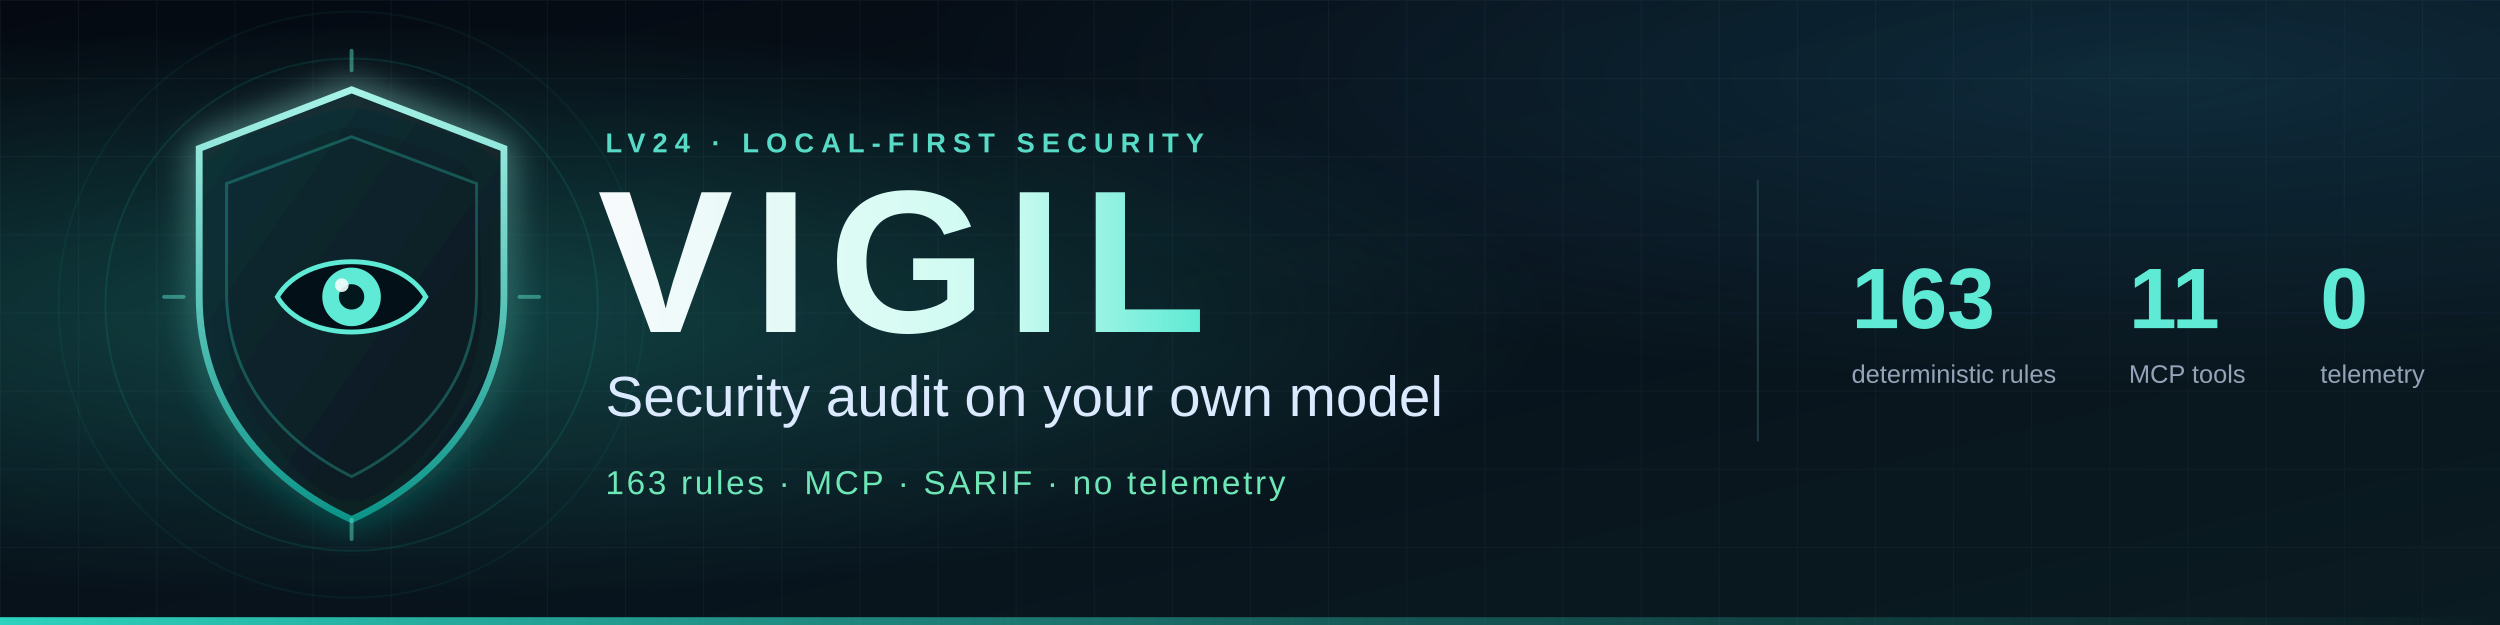
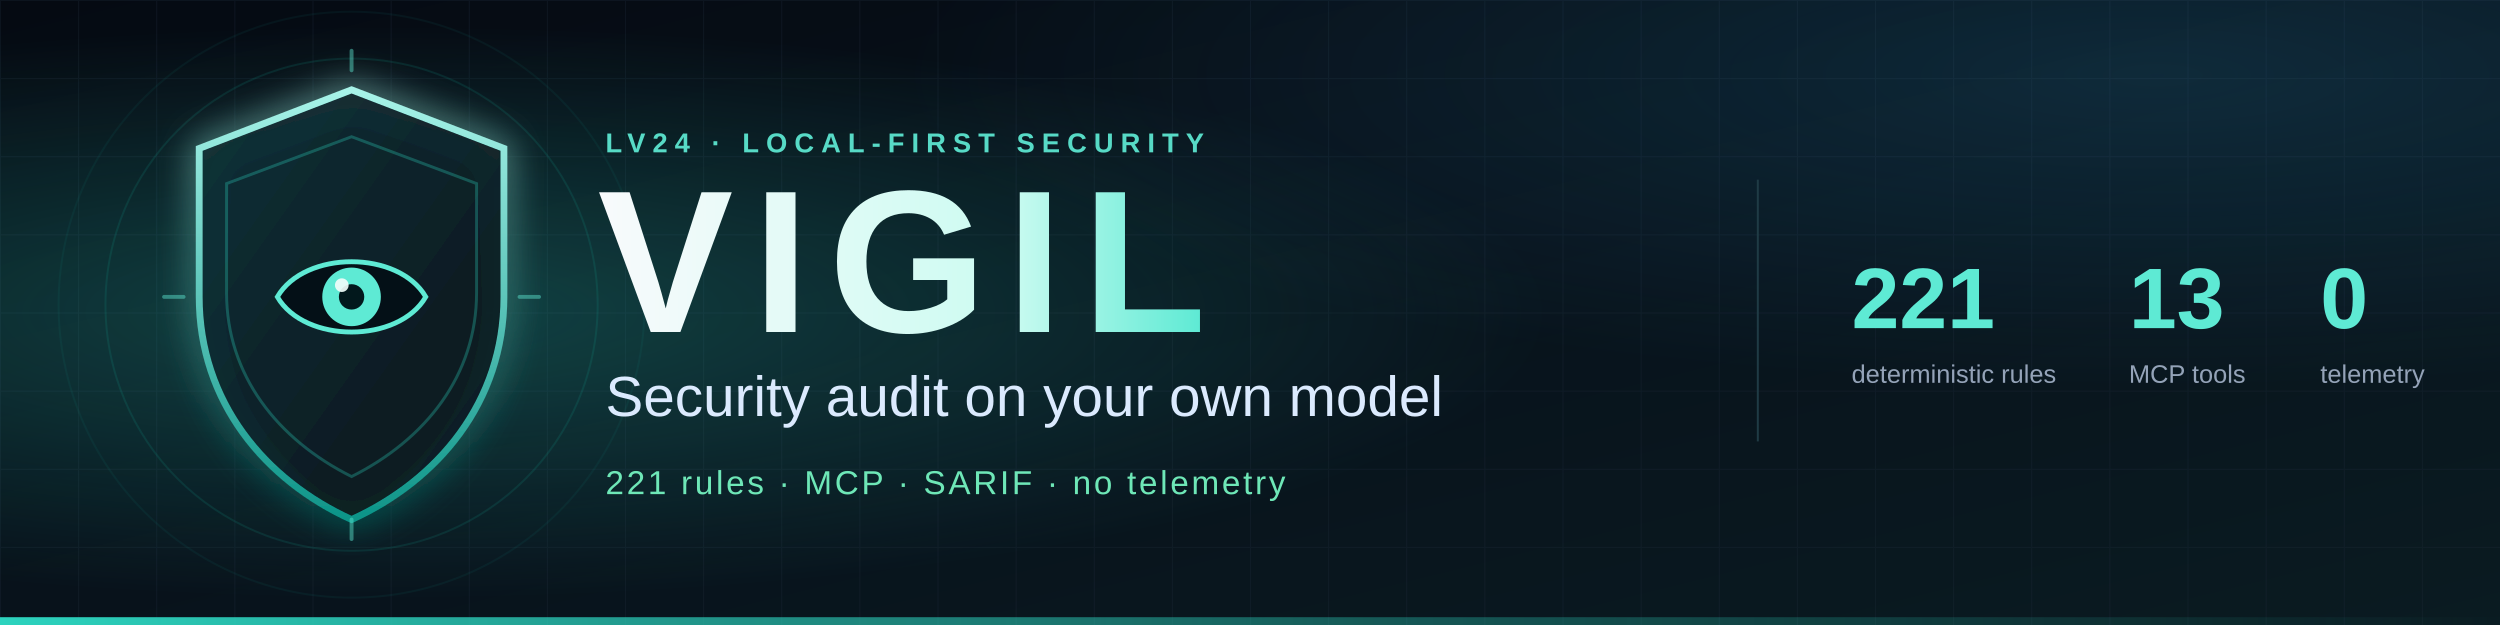
- <svg xmlns="http://www.w3.org/2000/svg" width="1280" height="320" viewBox="0 0 1280 320" role="img" aria-label="Vigil — security audit on your own model. 163 deterministic rules, MCP server, SARIF, no telemetry.">
+ <svg xmlns="http://www.w3.org/2000/svg" width="1280" height="320" viewBox="0 0 1280 320" role="img" aria-label="Vigil — security audit on your own model. 221 deterministic rules, MCP server, SARIF, no telemetry.">
  <defs>
    <linearGradient id="bg" x1="0" y1="0" x2="1" y2="1">
      <stop offset="0" stop-color="#050a12" />
      <stop offset="0.55" stop-color="#08131c" />
      <stop offset="1" stop-color="#0a1b21" />
    </linearGradient>
    <radialGradient id="glowA" cx="0.16" cy="0.5" r="0.46">
      <stop offset="0" stop-color="#2dd4bf" stop-opacity="0.26" />
      <stop offset="1" stop-color="#2dd4bf" stop-opacity="0" />
    </radialGradient>
    <radialGradient id="glowB" cx="0.86" cy="0.12" r="0.5">
      <stop offset="0" stop-color="#38bdf8" stop-opacity="0.14" />
      <stop offset="1" stop-color="#38bdf8" stop-opacity="0" />
    </radialGradient>
    <linearGradient id="shieldStroke" x1="0" y1="0" x2="0" y2="1">
      <stop offset="0" stop-color="#a7f3e8" />
      <stop offset="1" stop-color="#0d9488" />
    </linearGradient>
    <linearGradient id="shieldFill" x1="0" y1="0" x2="1" y2="1">
      <stop offset="0" stop-color="#0f3036" stop-opacity="0.96" />
      <stop offset="1" stop-color="#06141b" stop-opacity="0.96" />
    </linearGradient>
    <linearGradient id="word" x1="0" y1="0" x2="1" y2="0">
      <stop offset="0" stop-color="#f8fafc" />
      <stop offset="0.68" stop-color="#ccfbf1" />
      <stop offset="1" stop-color="#5eead4" />
    </linearGradient>
    <linearGradient id="accent" x1="0" y1="0" x2="1" y2="0">
      <stop offset="0" stop-color="#2dd4bf" />
      <stop offset="0.55" stop-color="#2dd4bf" stop-opacity="0.35" />
      <stop offset="1" stop-color="#2dd4bf" stop-opacity="0" />
    </linearGradient>
    <pattern id="grid" width="40" height="40" patternUnits="userSpaceOnUse">
      <path d="M40 0H0V40" fill="none" stroke="#1e293b" stroke-opacity="0.32" stroke-width="1" />
    </pattern>
    <filter id="softGlow" x="-60%" y="-60%" width="220%" height="220%">
      <feGaussianBlur stdDeviation="9" result="blur" />
      <feMerge>
        <feMergeNode in="blur" />
        <feMergeNode in="SourceGraphic" />
      </feMerge>
    </filter>
  </defs>
  <rect width="1280" height="320" fill="url(#bg)" />
  <rect width="1280" height="320" fill="url(#grid)" />
  <rect width="1280" height="320" fill="url(#glowA)" />
  <rect width="1280" height="320" fill="url(#glowB)" />
  <circle cx="180" cy="156" r="150" fill="none" stroke="#14b8a6" stroke-opacity="0.07" stroke-width="1" />
  <circle cx="180" cy="156" r="126" fill="none" stroke="#14b8a6" stroke-opacity="0.13" stroke-width="1" />
  <path d="M180 46 L258 76 V152 C258 206 224 246 180 266 C136 246 102 206 102 152 V76 Z" fill="url(#shieldFill)" stroke="url(#shieldStroke)" stroke-width="3.5" filter="url(#softGlow)" />
  <path d="M180 70 L244 94 V150 C244 192 218 225 180 244 C142 225 116 192 116 150 V94 Z" fill="none" stroke="#2dd4bf" stroke-opacity="0.3" stroke-width="1.5" />
  <path d="M142 152 C156 128 204 128 218 152 C204 176 156 176 142 152 Z" fill="#041017" stroke="#5eead4" stroke-width="2.5" />
  <circle cx="180" cy="152" r="15" fill="#5eead4" />
  <circle cx="180" cy="152" r="6.5" fill="#02181c" />
  <circle cx="175" cy="146" r="3.5" fill="#f0fdfa" fill-opacity="0.92" />
  <g stroke="#5eead4" stroke-opacity="0.45" stroke-width="2" stroke-linecap="round">
    <path d="M84 152 H94" />
    <path d="M266 152 H276" />
    <path d="M180 36 V26" />
    <path d="M180 276 V266" />
  </g>
  <text x="310" y="78" font-family="Segoe UI, Helvetica Neue, Arial, sans-serif" font-size="14" font-weight="600" letter-spacing="3.6" fill="#5eead4" fill-opacity="0.92">LV24 · LOCAL-FIRST SECURITY</text>
  <text x="306" y="170" font-family="Segoe UI, Helvetica Neue, Arial, sans-serif" font-size="104" font-weight="800" letter-spacing="10" fill="url(#word)">VIGIL</text>
  <text x="310" y="213" font-family="Segoe UI, Helvetica Neue, Arial, sans-serif" font-size="29" font-weight="400" fill="#dbeafe">Security audit on your own model</text>
-   <text x="310" y="253" font-family="Segoe UI, Helvetica Neue, Arial, sans-serif" font-size="17" font-weight="500" letter-spacing="1.4" fill="#6ee7b7">163 rules · MCP · SARIF · no telemetry</text>
+   <text x="310" y="253" font-family="Segoe UI, Helvetica Neue, Arial, sans-serif" font-size="17" font-weight="500" letter-spacing="1.4" fill="#6ee7b7">221 rules · MCP · SARIF · no telemetry</text>
  <path d="M900 92 V226" stroke="#1f3b45" stroke-width="1" />
  <g font-family="Segoe UI, Helvetica Neue, Arial, sans-serif">
-     <text x="948" y="168" font-size="44" font-weight="700" fill="#5eead4">163</text>
+     <text x="948" y="168" font-size="44" font-weight="700" fill="#5eead4">221</text>
    <text x="948" y="196" font-size="13" fill="#94a3b8">deterministic rules</text>
-     <text x="1090" y="168" font-size="44" font-weight="700" fill="#5eead4">11</text>
+     <text x="1090" y="168" font-size="44" font-weight="700" fill="#5eead4">13</text>
    <text x="1090" y="196" font-size="13" fill="#94a3b8">MCP tools</text>
    <text x="1188" y="168" font-size="44" font-weight="700" fill="#5eead4">0</text>
    <text x="1188" y="196" font-size="13" fill="#94a3b8">telemetry</text>
  </g>
  <rect x="0" y="316" width="1280" height="4" fill="url(#accent)" />
</svg>
